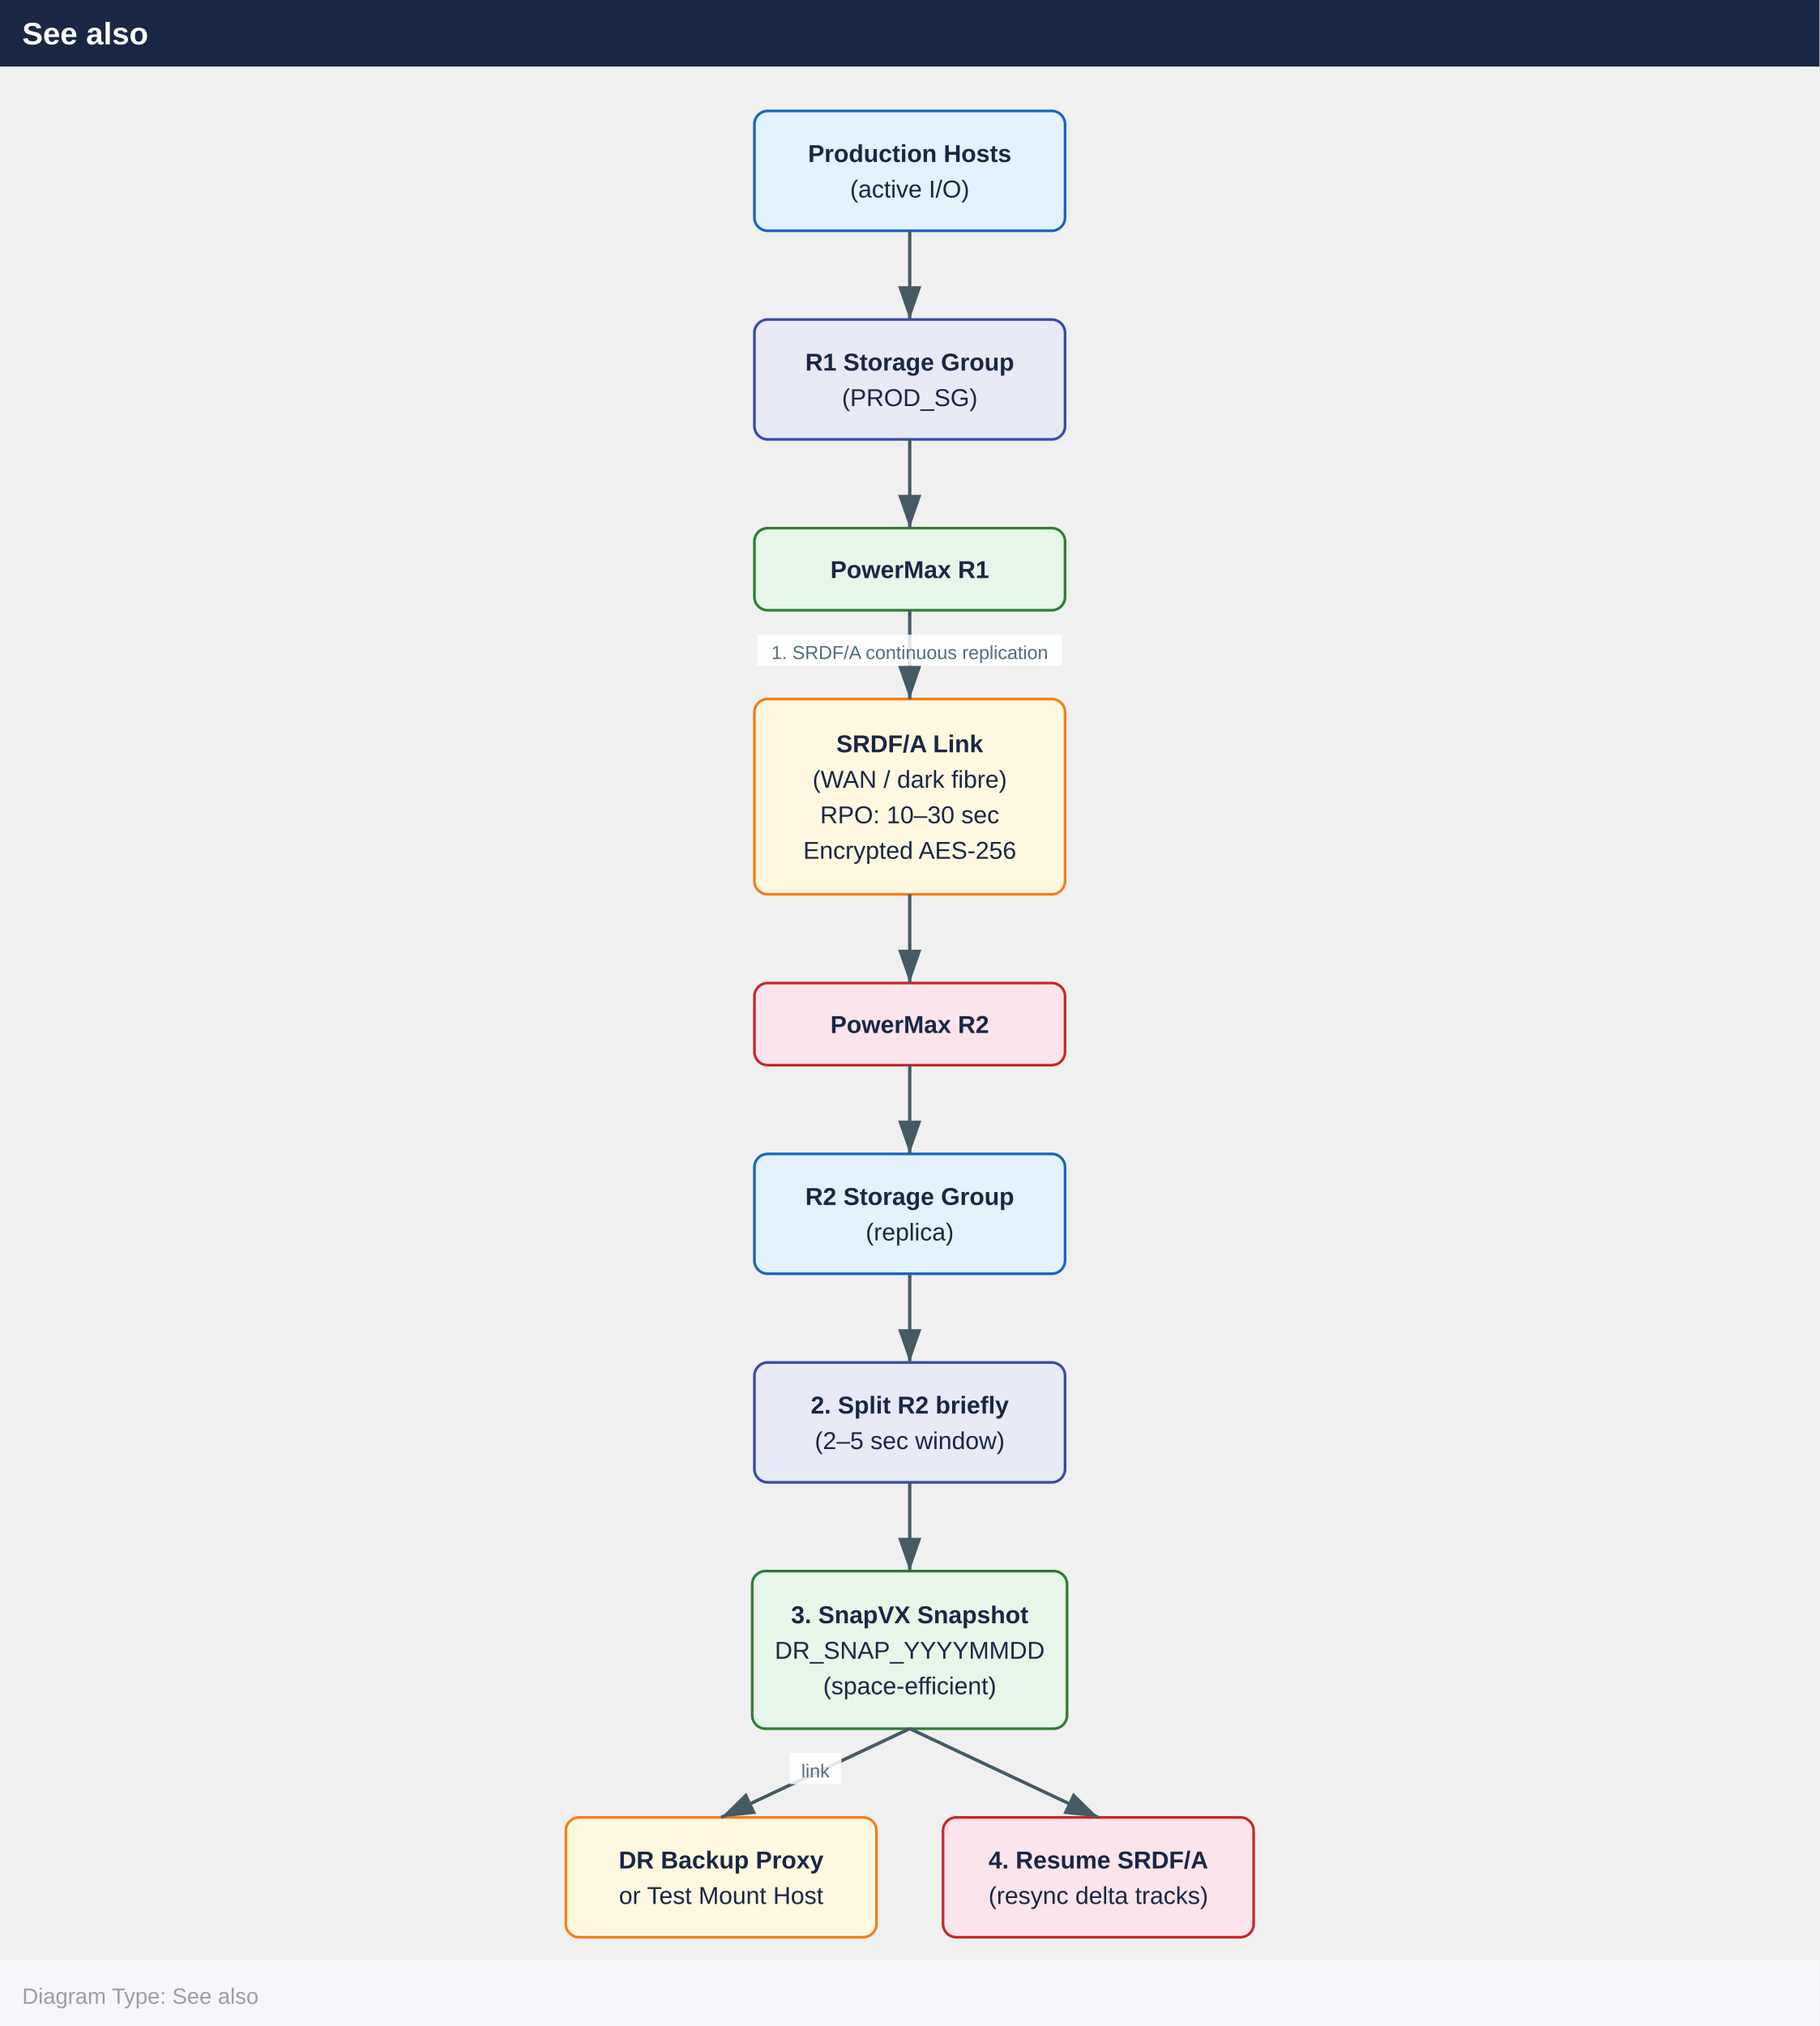
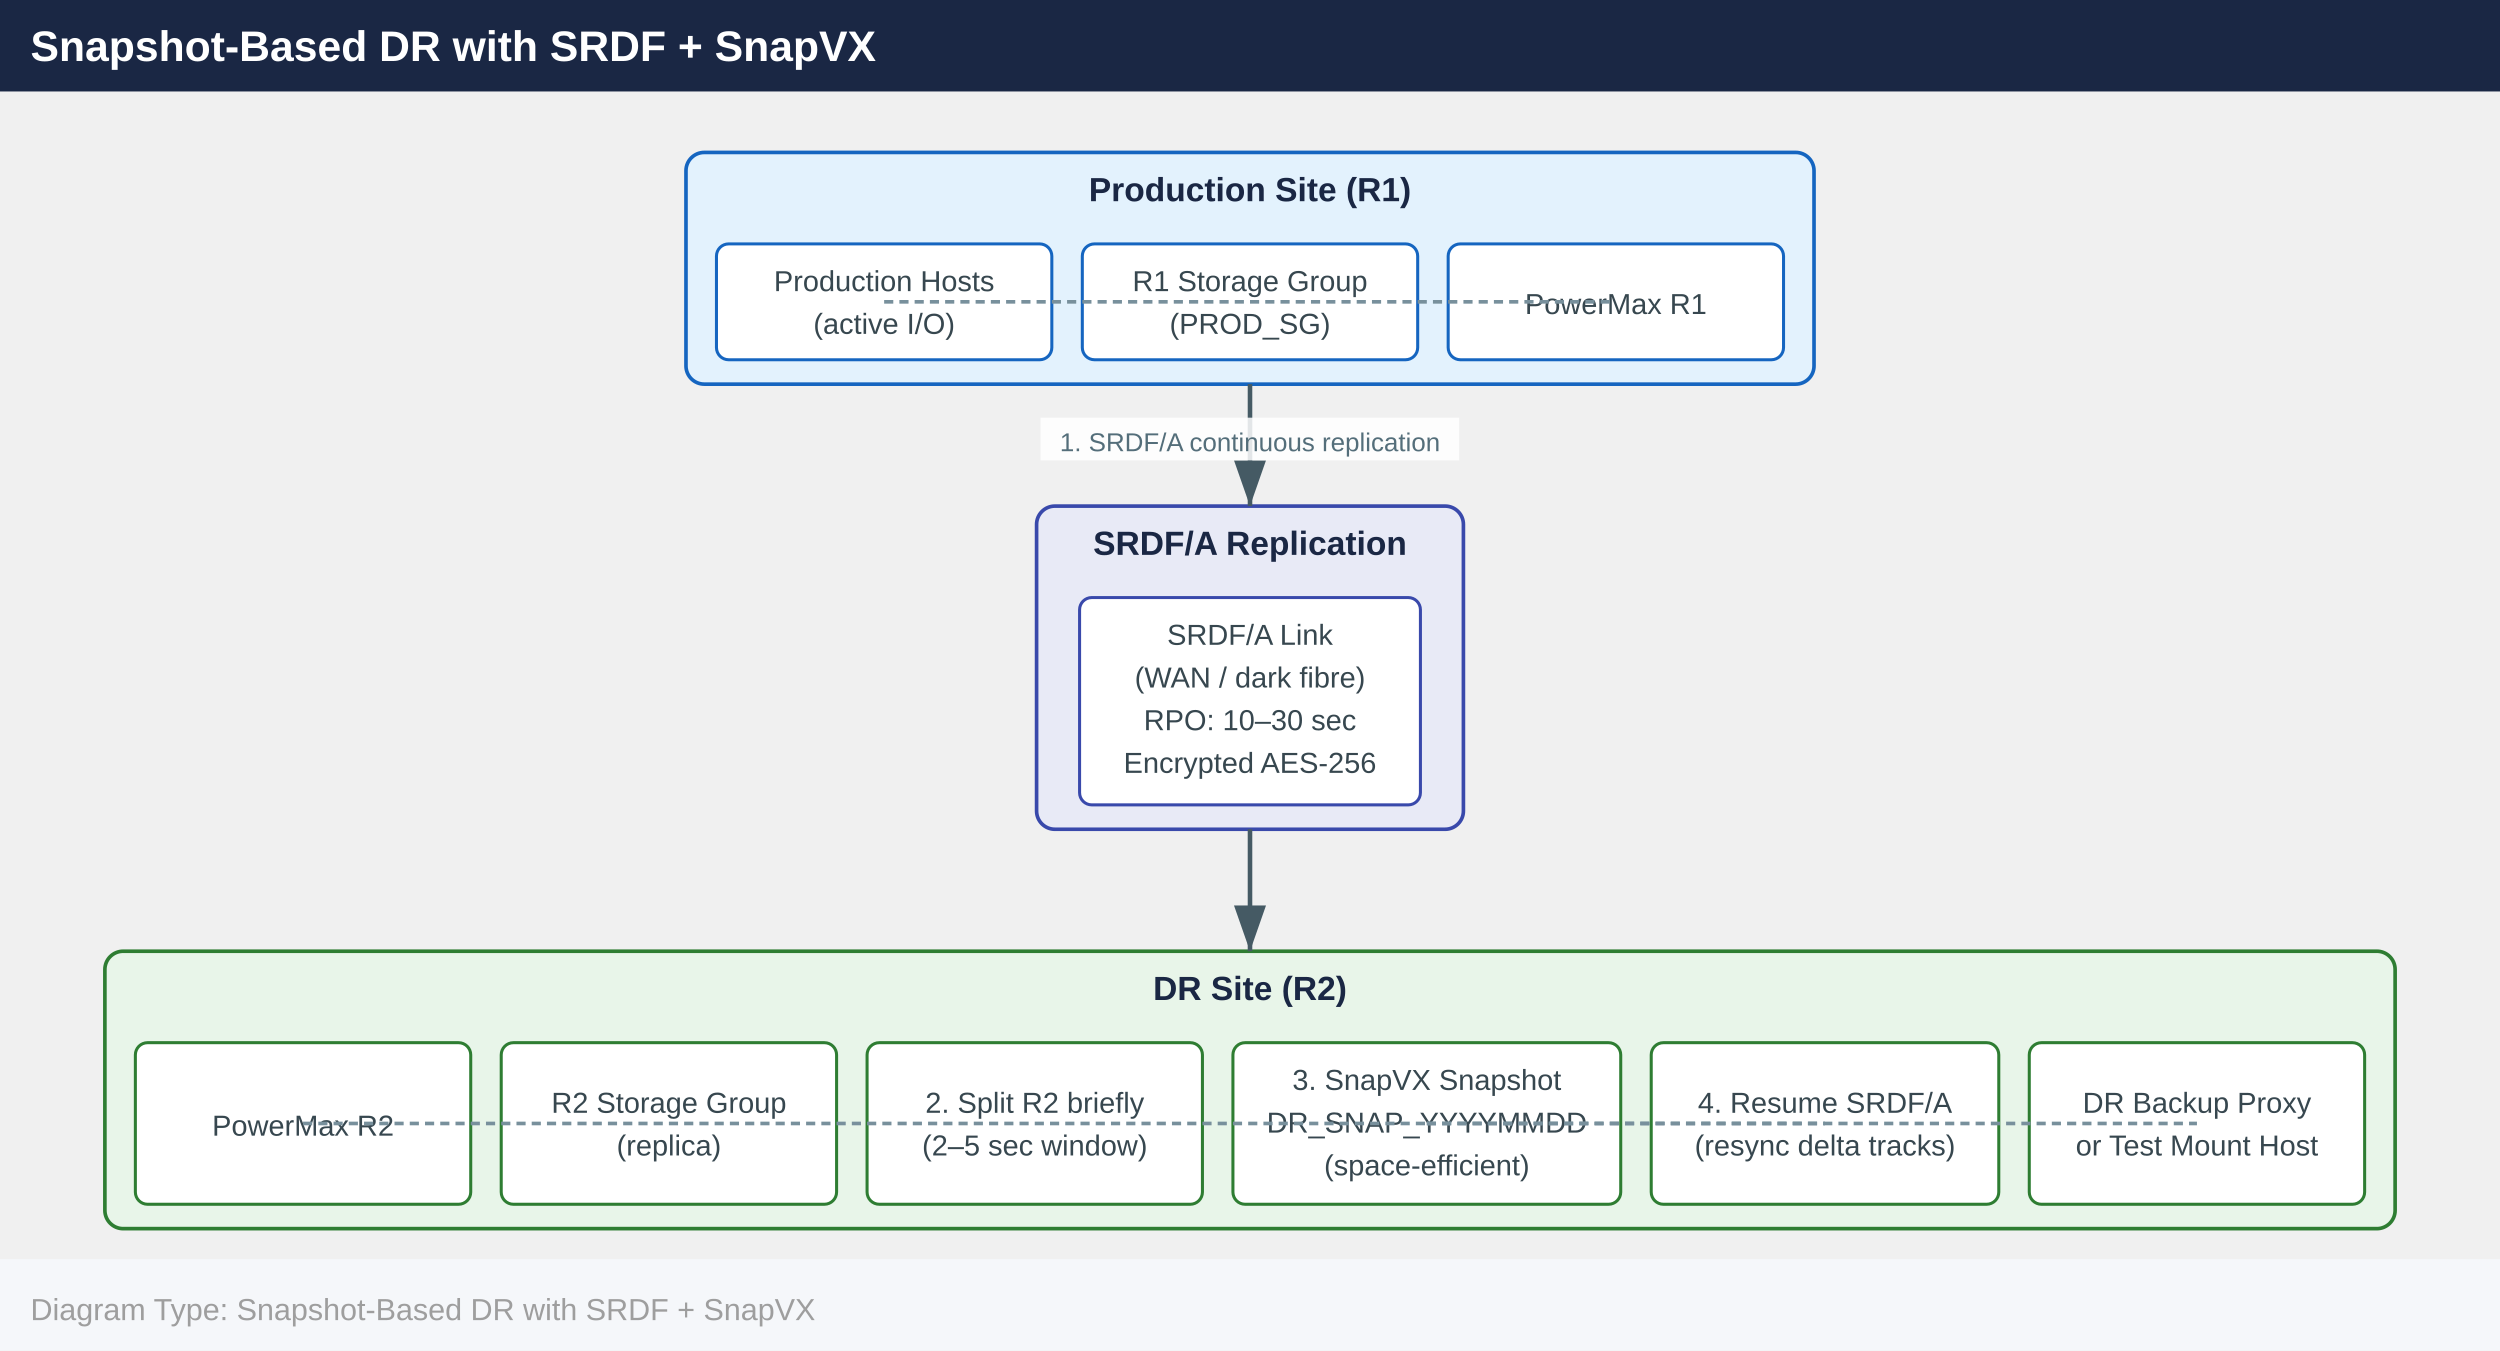
- <svg xmlns="http://www.w3.org/2000/svg" width="820" height="913" viewBox="0 0 820 913">
+ <svg xmlns="http://www.w3.org/2000/svg" width="820" height="443" viewBox="0 0 820 443">
  <defs>
    <marker id="arrowhead" markerWidth="10" markerHeight="7" refX="10" refY="3.5" orient="auto">
      <polygon points="0 0, 10 3.5, 0 7" fill="#455a64" />
    </marker>
  </defs>
  <rect x="0" y="0" width="820" height="30" fill="#1a2744" />
-   <text x="10" y="20" font-family="Arial,Helvetica,sans-serif" font-size="14" font-weight="bold" fill="#ffffff">See also</text>
-   <rect x="340.0" y="50.0" width="140.0" height="54.0" rx="6" fill="#e3f2fd" stroke="#1565c0" stroke-width="1.2" />
-   <text x="410.0" y="73.0" text-anchor="middle" font-family="Arial,Helvetica,sans-serif" font-size="11" font-weight="700" fill="#1a2744">Production Hosts</text>
-   <text x="410.0" y="89.0" text-anchor="middle" font-family="Arial,Helvetica,sans-serif" font-size="11" font-weight="400" fill="#1a2744">(active I/O)</text>
-   <rect x="340.0" y="144.0" width="140.0" height="54.0" rx="6" fill="#e8eaf6" stroke="#3949ab" stroke-width="1.2" />
-   <text x="410.0" y="167.0" text-anchor="middle" font-family="Arial,Helvetica,sans-serif" font-size="11" font-weight="700" fill="#1a2744">R1 Storage Group</text>
-   <text x="410.0" y="183.0" text-anchor="middle" font-family="Arial,Helvetica,sans-serif" font-size="11" font-weight="400" fill="#1a2744">(PROD_SG)</text>
-   <rect x="340.0" y="238.0" width="140.0" height="37.0" rx="6" fill="#e8f5e9" stroke="#2e7d32" stroke-width="1.2" />
-   <text x="410.0" y="260.5" text-anchor="middle" font-family="Arial,Helvetica,sans-serif" font-size="11" font-weight="700" fill="#1a2744">PowerMax R1</text>
-   <rect x="340.0" y="315.0" width="140.0" height="88.0" rx="6" fill="#fff8e1" stroke="#f57f17" stroke-width="1.2" />
-   <text x="410.0" y="339.0" text-anchor="middle" font-family="Arial,Helvetica,sans-serif" font-size="11" font-weight="700" fill="#1a2744">SRDF/A Link</text>
-   <text x="410.0" y="355.0" text-anchor="middle" font-family="Arial,Helvetica,sans-serif" font-size="11" font-weight="400" fill="#1a2744">(WAN / dark fibre)</text>
-   <text x="410.0" y="371.0" text-anchor="middle" font-family="Arial,Helvetica,sans-serif" font-size="11" font-weight="400" fill="#1a2744">RPO: 10–30 sec</text>
-   <text x="410.0" y="387.0" text-anchor="middle" font-family="Arial,Helvetica,sans-serif" font-size="11" font-weight="400" fill="#1a2744">Encrypted AES-256</text>
-   <rect x="340.0" y="443.0" width="140.0" height="37.0" rx="6" fill="#fce4ec" stroke="#c62828" stroke-width="1.2" />
-   <text x="410.0" y="465.5" text-anchor="middle" font-family="Arial,Helvetica,sans-serif" font-size="11" font-weight="700" fill="#1a2744">PowerMax R2</text>
-   <rect x="340.0" y="520.0" width="140.0" height="54.0" rx="6" fill="#e3f2fd" stroke="#1565c0" stroke-width="1.2" />
-   <text x="410.0" y="543.0" text-anchor="middle" font-family="Arial,Helvetica,sans-serif" font-size="11" font-weight="700" fill="#1a2744">R2 Storage Group</text>
-   <text x="410.0" y="559.0" text-anchor="middle" font-family="Arial,Helvetica,sans-serif" font-size="11" font-weight="400" fill="#1a2744">(replica)</text>
-   <rect x="340.0" y="614.0" width="140.0" height="54.0" rx="6" fill="#e8eaf6" stroke="#3949ab" stroke-width="1.2" />
-   <text x="410.0" y="637.0" text-anchor="middle" font-family="Arial,Helvetica,sans-serif" font-size="11" font-weight="700" fill="#1a2744">2. Split R2 briefly</text>
-   <text x="410.0" y="653.0" text-anchor="middle" font-family="Arial,Helvetica,sans-serif" font-size="11" font-weight="400" fill="#1a2744">(2–5 sec window)</text>
-   <rect x="339.0" y="708.0" width="141.9" height="71.0" rx="6" fill="#e8f5e9" stroke="#2e7d32" stroke-width="1.2" />
-   <text x="410.0" y="731.5" text-anchor="middle" font-family="Arial,Helvetica,sans-serif" font-size="11" font-weight="700" fill="#1a2744">3. SnapVX Snapshot</text>
-   <text x="410.0" y="747.5" text-anchor="middle" font-family="Arial,Helvetica,sans-serif" font-size="11" font-weight="400" fill="#1a2744">DR_SNAP_YYYYMMDD</text>
-   <text x="410.0" y="763.5" text-anchor="middle" font-family="Arial,Helvetica,sans-serif" font-size="11" font-weight="400" fill="#1a2744">(space-efficient)</text>
-   <rect x="255.0" y="819.0" width="140.0" height="54.0" rx="6" fill="#fff8e1" stroke="#f57f17" stroke-width="1.2" />
-   <text x="325.0" y="842.0" text-anchor="middle" font-family="Arial,Helvetica,sans-serif" font-size="11" font-weight="700" fill="#1a2744">DR Backup Proxy</text>
-   <text x="325.0" y="858.0" text-anchor="middle" font-family="Arial,Helvetica,sans-serif" font-size="11" font-weight="400" fill="#1a2744">or Test Mount Host</text>
-   <rect x="425.0" y="819.0" width="140.0" height="54.0" rx="6" fill="#fce4ec" stroke="#c62828" stroke-width="1.2" />
-   <text x="495.0" y="842.0" text-anchor="middle" font-family="Arial,Helvetica,sans-serif" font-size="11" font-weight="700" fill="#1a2744">4. Resume SRDF/A</text>
-   <text x="495.0" y="858.0" text-anchor="middle" font-family="Arial,Helvetica,sans-serif" font-size="11" font-weight="400" fill="#1a2744">(resync delta tracks)</text>
-   <line x1="410.0" y1="104.0" x2="410.0" y2="144.0" stroke="#455a64" stroke-width="1.5" marker-end="url(#arrowhead)" />
-   <line x1="410.0" y1="198.0" x2="410.0" y2="238.0" stroke="#455a64" stroke-width="1.5" marker-end="url(#arrowhead)" />
-   <line x1="410.0" y1="275.0" x2="410.0" y2="315.0" stroke="#455a64" stroke-width="1.5" marker-end="url(#arrowhead)" />
-   <rect x="341.3" y="286.0" width="137.3" height="14" fill="#ffffff" opacity="0.85" />
-   <text x="410.0" y="297.0" text-anchor="middle" font-family="Arial,Helvetica,sans-serif" font-size="8.5" fill="#546e7a">1. SRDF/A continuous replication</text>
-   <line x1="410.0" y1="403.0" x2="410.0" y2="443.0" stroke="#455a64" stroke-width="1.5" marker-end="url(#arrowhead)" />
-   <line x1="410.0" y1="480.0" x2="410.0" y2="520.0" stroke="#455a64" stroke-width="1.5" marker-end="url(#arrowhead)" />
-   <line x1="410.0" y1="574.0" x2="410.0" y2="614.0" stroke="#455a64" stroke-width="1.5" marker-end="url(#arrowhead)" />
-   <line x1="410.0" y1="668.0" x2="410.0" y2="708.0" stroke="#455a64" stroke-width="1.5" marker-end="url(#arrowhead)" />
-   <line x1="410.0" y1="779.0" x2="325.0" y2="819.0" stroke="#455a64" stroke-width="1.5" marker-end="url(#arrowhead)" />
-   <rect x="355.9" y="790.0" width="23.3" height="14" fill="#ffffff" opacity="0.85" />
-   <text x="367.5" y="801.0" text-anchor="middle" font-family="Arial,Helvetica,sans-serif" font-size="8.5" fill="#546e7a">link</text>
-   <line x1="410.0" y1="779.0" x2="495.0" y2="819.0" stroke="#455a64" stroke-width="1.5" marker-end="url(#arrowhead)" />
-   <rect x="0" y="883.0" width="820" height="30" fill="#f5f7fa" />
-   <text x="10" y="903.0" font-family="Arial,Helvetica,sans-serif" font-size="10" fill="#9e9e9e">Diagram Type: See also</text>
+   <text x="10" y="20" font-family="Arial,Helvetica,sans-serif" font-size="14" font-weight="bold" fill="#ffffff">Snapshot-Based DR with SRDF + SnapVX</text>
+   <rect x="225.0" y="50.0" width="370.0" height="76.0" rx="6" fill="#e3f2fd" stroke="#1565c0" stroke-width="1.2" />
+   <text x="410.0" y="66.0" text-anchor="middle" font-family="Arial,Helvetica,sans-serif" font-size="11" font-weight="700" fill="#1a2744">Production Site (R1)</text>
+   <rect x="235.0" y="80.0" width="110.0" height="38.0" rx="4" fill="#ffffff" stroke="#1565c0" stroke-width="1" />
+   <text x="290.0" y="95.5" text-anchor="middle" font-family="Arial,Helvetica,sans-serif" font-size="9.5" fill="#37474f">Production Hosts</text>
+   <text x="290.0" y="109.5" text-anchor="middle" font-family="Arial,Helvetica,sans-serif" font-size="9.5" fill="#37474f">(active I/O)</text>
+   <rect x="355.0" y="80.0" width="110.0" height="38.0" rx="4" fill="#ffffff" stroke="#1565c0" stroke-width="1" />
+   <text x="410.0" y="95.5" text-anchor="middle" font-family="Arial,Helvetica,sans-serif" font-size="9.5" fill="#37474f">R1 Storage Group</text>
+   <text x="410.0" y="109.5" text-anchor="middle" font-family="Arial,Helvetica,sans-serif" font-size="9.5" fill="#37474f">(PROD_SG)</text>
+   <rect x="475.0" y="80.0" width="110.0" height="38.0" rx="4" fill="#ffffff" stroke="#1565c0" stroke-width="1" />
+   <text x="530.0" y="103.0" text-anchor="middle" font-family="Arial,Helvetica,sans-serif" font-size="9.5" fill="#37474f">PowerMax R1</text>
+   <rect x="340.0" y="166.0" width="140.0" height="106.0" rx="6" fill="#e8eaf6" stroke="#3949ab" stroke-width="1.2" />
+   <text x="410.0" y="182.0" text-anchor="middle" font-family="Arial,Helvetica,sans-serif" font-size="11" font-weight="700" fill="#1a2744">SRDF/A Replication</text>
+   <rect x="354.1" y="196.0" width="111.8" height="68.0" rx="4" fill="#ffffff" stroke="#3949ab" stroke-width="1" />
+   <text x="410.0" y="211.5" text-anchor="middle" font-family="Arial,Helvetica,sans-serif" font-size="9.5" fill="#37474f">SRDF/A Link</text>
+   <text x="410.0" y="225.5" text-anchor="middle" font-family="Arial,Helvetica,sans-serif" font-size="9.5" fill="#37474f">(WAN / dark fibre)</text>
+   <text x="410.0" y="239.5" text-anchor="middle" font-family="Arial,Helvetica,sans-serif" font-size="9.5" fill="#37474f">RPO: 10–30 sec</text>
+   <text x="410.0" y="253.5" text-anchor="middle" font-family="Arial,Helvetica,sans-serif" font-size="9.5" fill="#37474f">Encrypted AES-256</text>
+   <rect x="34.4" y="312.0" width="751.2" height="91.0" rx="6" fill="#e8f5e9" stroke="#2e7d32" stroke-width="1.2" />
+   <text x="410.0" y="328.0" text-anchor="middle" font-family="Arial,Helvetica,sans-serif" font-size="11" font-weight="700" fill="#1a2744">DR Site (R2)</text>
+   <rect x="44.4" y="342.0" width="110.0" height="53.0" rx="4" fill="#ffffff" stroke="#2e7d32" stroke-width="1" />
+   <text x="99.4" y="372.5" text-anchor="middle" font-family="Arial,Helvetica,sans-serif" font-size="9.5" fill="#37474f">PowerMax R2</text>
+   <rect x="164.4" y="342.0" width="110.0" height="53.0" rx="4" fill="#ffffff" stroke="#2e7d32" stroke-width="1" />
+   <text x="219.4" y="365.0" text-anchor="middle" font-family="Arial,Helvetica,sans-serif" font-size="9.5" fill="#37474f">R2 Storage Group</text>
+   <text x="219.4" y="379.0" text-anchor="middle" font-family="Arial,Helvetica,sans-serif" font-size="9.5" fill="#37474f">(replica)</text>
+   <rect x="284.4" y="342.0" width="110.0" height="53.0" rx="4" fill="#ffffff" stroke="#2e7d32" stroke-width="1" />
+   <text x="339.4" y="365.0" text-anchor="middle" font-family="Arial,Helvetica,sans-serif" font-size="9.5" fill="#37474f">2. Split R2 briefly</text>
+   <text x="339.4" y="379.0" text-anchor="middle" font-family="Arial,Helvetica,sans-serif" font-size="9.5" fill="#37474f">(2–5 sec window)</text>
+   <rect x="404.4" y="342.0" width="127.2" height="53.0" rx="4" fill="#ffffff" stroke="#2e7d32" stroke-width="1" />
+   <text x="468.0" y="357.5" text-anchor="middle" font-family="Arial,Helvetica,sans-serif" font-size="9.5" fill="#37474f">3. SnapVX Snapshot</text>
+   <text x="468.0" y="371.5" text-anchor="middle" font-family="Arial,Helvetica,sans-serif" font-size="9.5" fill="#37474f">DR_SNAP_YYYYMMDD</text>
+   <text x="468.0" y="385.5" text-anchor="middle" font-family="Arial,Helvetica,sans-serif" font-size="9.5" fill="#37474f">(space-efficient)</text>
+   <rect x="541.6" y="342.0" width="114.0" height="53.0" rx="4" fill="#ffffff" stroke="#2e7d32" stroke-width="1" />
+   <text x="598.6" y="365.0" text-anchor="middle" font-family="Arial,Helvetica,sans-serif" font-size="9.5" fill="#37474f">4. Resume SRDF/A</text>
+   <text x="598.6" y="379.0" text-anchor="middle" font-family="Arial,Helvetica,sans-serif" font-size="9.5" fill="#37474f">(resync delta tracks)</text>
+   <rect x="665.6" y="342.0" width="110.0" height="53.0" rx="4" fill="#ffffff" stroke="#2e7d32" stroke-width="1" />
+   <text x="720.6" y="365.0" text-anchor="middle" font-family="Arial,Helvetica,sans-serif" font-size="9.5" fill="#37474f">DR Backup Proxy</text>
+   <text x="720.6" y="379.0" text-anchor="middle" font-family="Arial,Helvetica,sans-serif" font-size="9.5" fill="#37474f">or Test Mount Host</text>
+   <line x1="410.0" y1="126.0" x2="410.0" y2="166.0" stroke="#455a64" stroke-width="1.5" marker-end="url(#arrowhead)" />
+   <rect x="341.3" y="137.0" width="137.3" height="14" fill="#ffffff" opacity="0.85" />
+   <text x="410.0" y="148.0" text-anchor="middle" font-family="Arial,Helvetica,sans-serif" font-size="8.5" fill="#546e7a">1. SRDF/A continuous replication</text>
+   <line x1="410.0" y1="272.0" x2="410.0" y2="312.0" stroke="#455a64" stroke-width="1.5" marker-end="url(#arrowhead)" />
+   <line x1="290.0" y1="99.0" x2="410.0" y2="99.0" stroke="#78909c" stroke-width="1.2" stroke-dasharray="3,2" />
+   <line x1="410.0" y1="99.0" x2="530.0" y2="99.0" stroke="#78909c" stroke-width="1.2" stroke-dasharray="3,2" />
+   <line x1="99.4" y1="368.5" x2="219.4" y2="368.5" stroke="#78909c" stroke-width="1.2" stroke-dasharray="3,2" />
+   <line x1="219.4" y1="368.5" x2="339.4" y2="368.5" stroke="#78909c" stroke-width="1.2" stroke-dasharray="3,2" />
+   <line x1="339.4" y1="368.5" x2="468.0" y2="368.5" stroke="#78909c" stroke-width="1.2" stroke-dasharray="3,2" />
+   <line x1="468.0" y1="368.5" x2="598.6" y2="368.5" stroke="#78909c" stroke-width="1.2" stroke-dasharray="3,2" />
+   <line x1="468.0" y1="368.5" x2="720.6" y2="368.5" stroke="#78909c" stroke-width="1.2" stroke-dasharray="3,2" />
+   <rect x="0" y="413.0" width="820" height="30" fill="#f5f7fa" />
+   <text x="10" y="433.0" font-family="Arial,Helvetica,sans-serif" font-size="10" fill="#9e9e9e">Diagram Type: Snapshot-Based DR with SRDF + SnapVX</text>
</svg>
